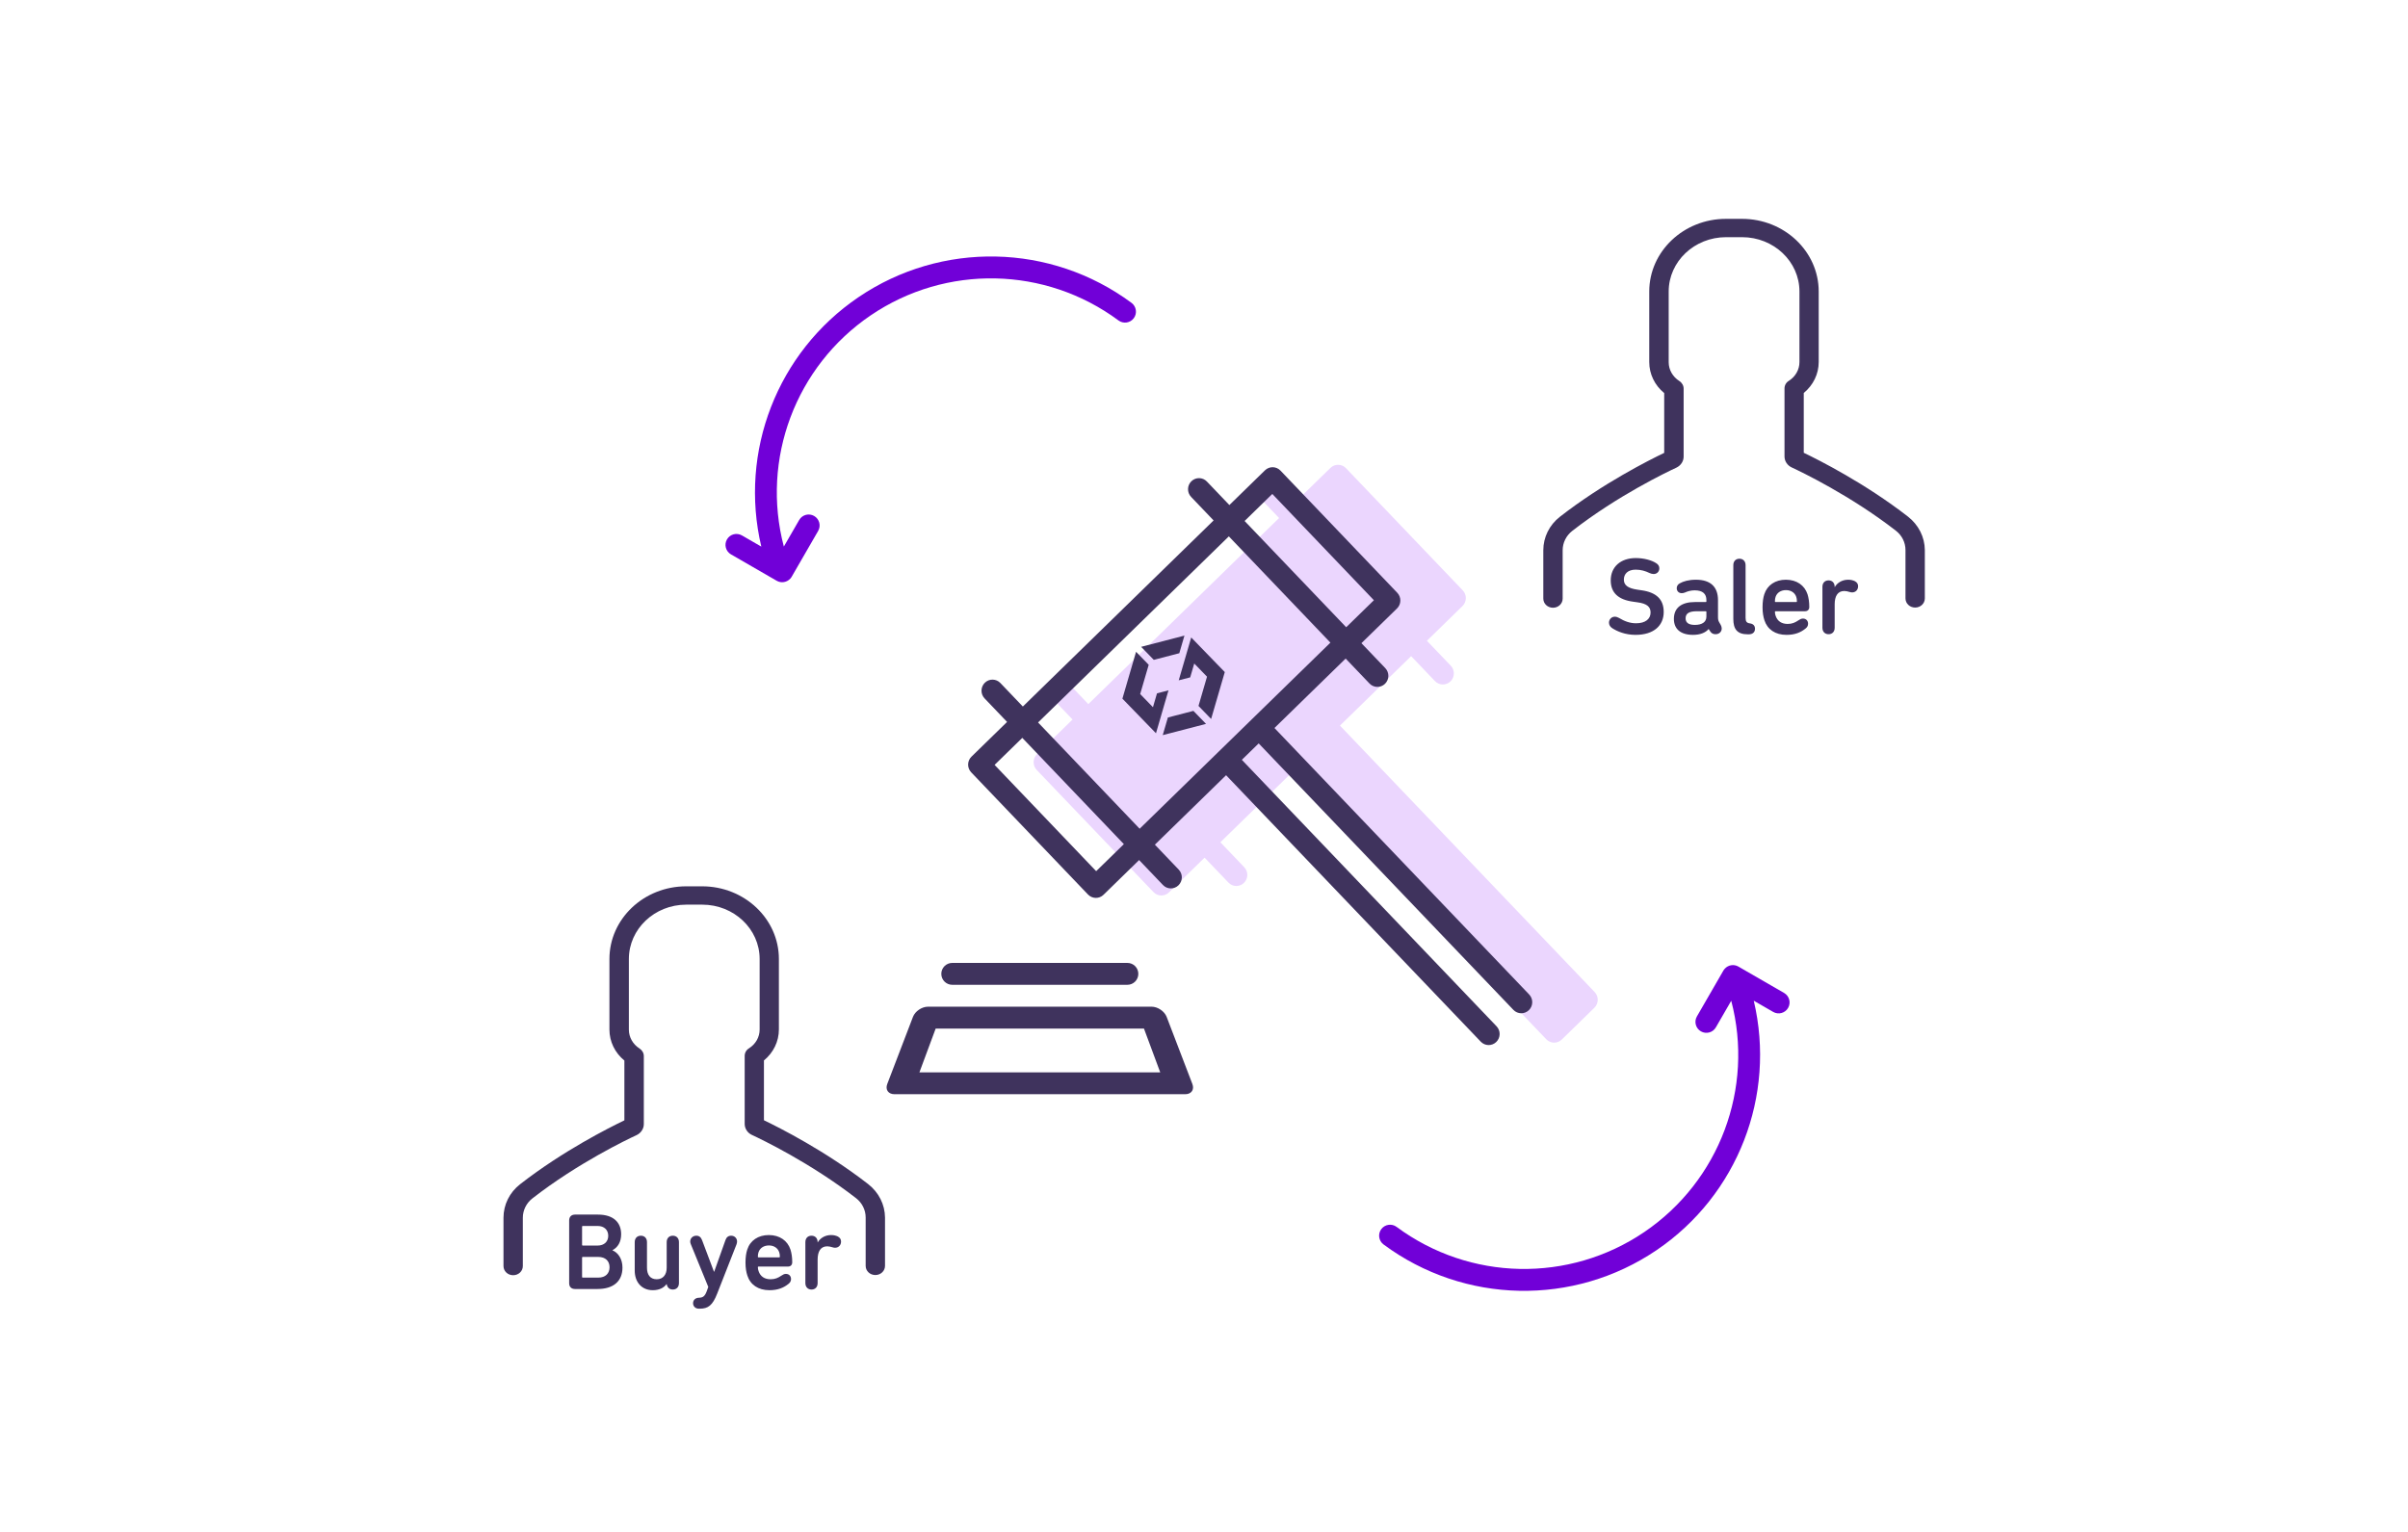
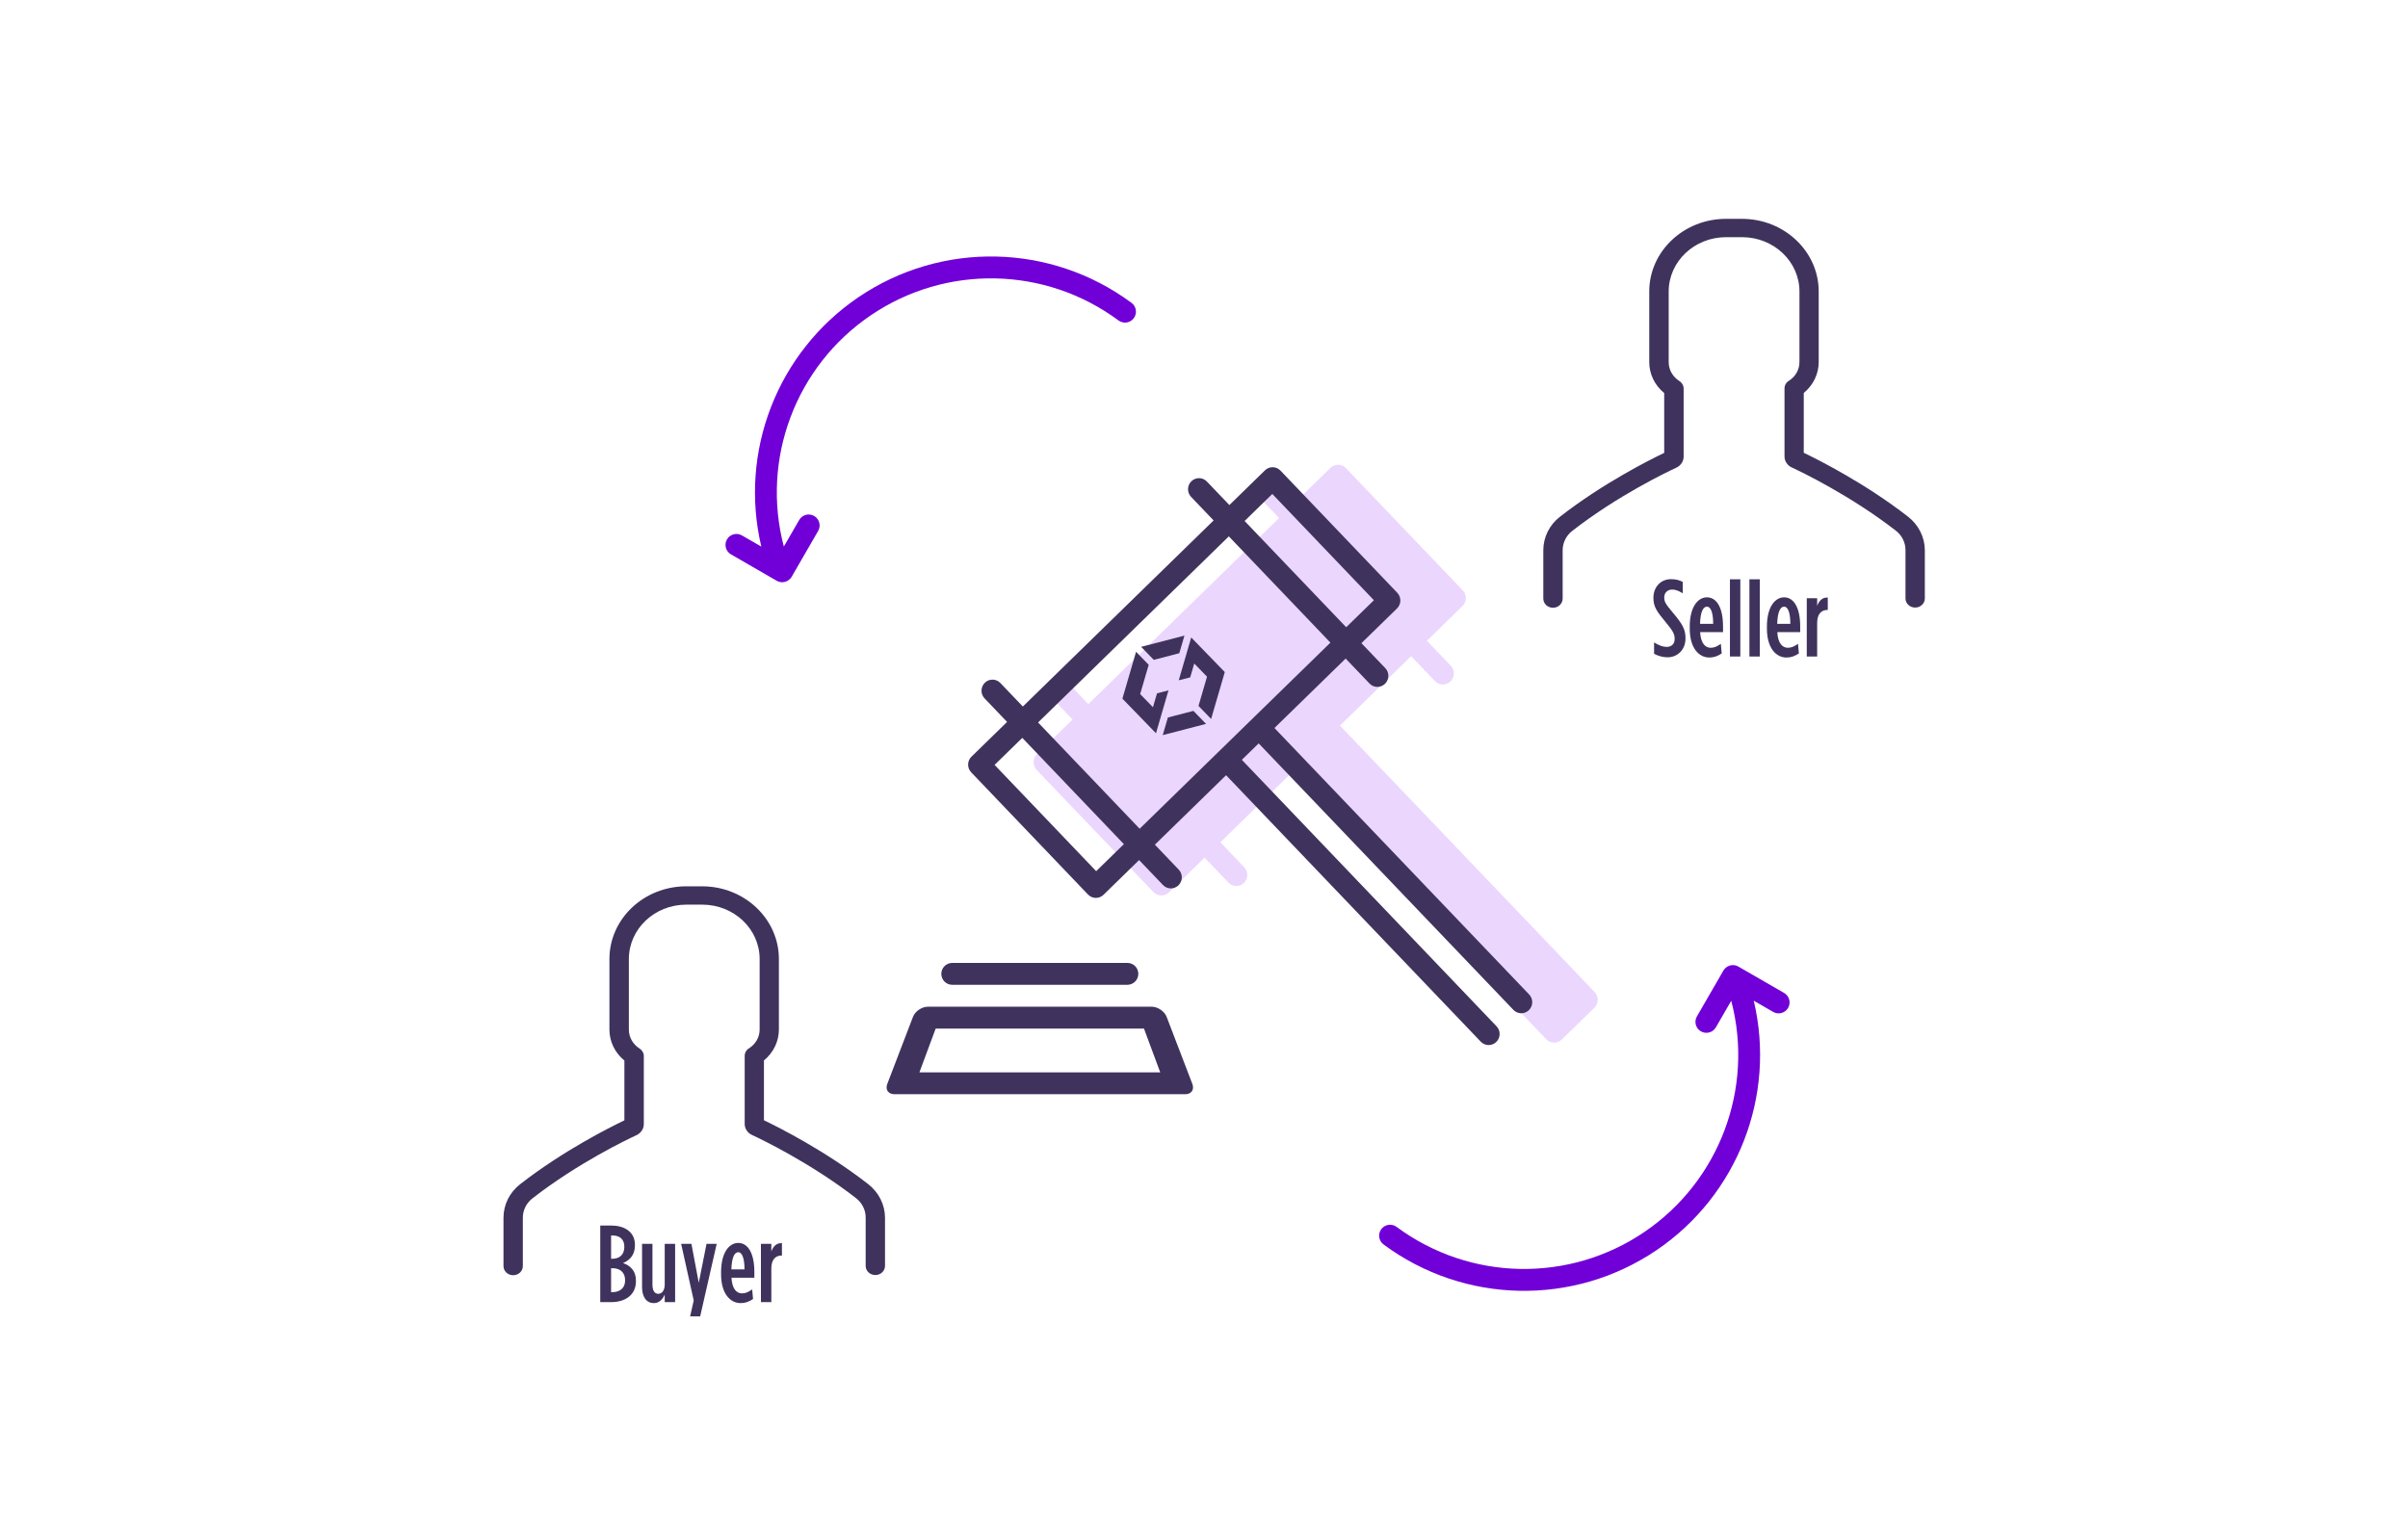
<svg xmlns="http://www.w3.org/2000/svg" width="220px" height="140px" viewBox="0 0 220 140" version="1.1">
  <defs />
  <g id="logo" stroke="none" stroke-width="1" fill="none" fill-rule="evenodd">
    <g id="work3">
      <path d="M133.931,81.651 C134.128,81.846 134.387,81.944 134.646,81.944 C134.905,81.944 135.164,81.846 135.362,81.651 L146.342,70.786 C146.737,70.394 146.737,69.761 146.342,69.369 L143.112,66.173 L145.225,64.081 C145.621,63.69 145.621,63.056 145.225,62.665 C144.83,62.273 144.189,62.273 143.794,62.665 L141.68,64.756 L124.372,47.628 L126.486,45.537 C126.881,45.145 126.881,44.511 126.486,44.12 C126.09,43.729 125.449,43.729 125.054,44.12 L122.94,46.212 L119.71,43.015 C119.315,42.624 118.674,42.624 118.278,43.015 L107.299,53.88 C106.904,54.272 106.904,54.906 107.299,55.297 L110.529,58.493 L108.286,60.713 C107.89,61.104 107.89,61.738 108.286,62.13 C108.483,62.325 108.743,62.423 109.002,62.423 C109.261,62.423 109.52,62.325 109.717,62.13 L111.96,59.91 L118.421,66.303 L94.478,89.994 C94.082,90.386 94.082,91.02 94.478,91.412 C94.675,91.607 97.04,93.949 97.436,94.34 C97.633,94.536 97.893,94.633 98.152,94.633 C98.411,94.633 98.67,94.536 98.867,94.34 L122.811,70.647 L129.27,77.039 L127.027,79.258 C126.632,79.65 126.632,80.283 127.027,80.675 C127.225,80.871 127.484,80.968 127.743,80.968 C128.002,80.968 128.261,80.871 128.459,80.675 L130.701,78.455 L133.931,81.651 Z" id="Shape" fill="#EBD6FE" fill-rule="nonzero" transform="translate(120.4096, 68.67763) rotate(-89) translate(-120.4096, -68.67763) " />
      <g id="justice" transform="translate(88, 42)" fill-rule="nonzero" fill="#3F335D">
        <g id="Layer_1">
          <g id="Justice">
            <path d="M39.947,39.872 C40.145,40.067 40.404,40.165 40.663,40.165 C40.922,40.165 41.181,40.067 41.379,39.872 L52.358,29.007 C52.754,28.615 52.754,27.981 52.358,27.59 L49.129,24.394 L51.242,22.302 C51.638,21.911 51.638,21.277 51.242,20.886 C50.847,20.494 50.206,20.494 49.811,20.886 L47.697,22.977 L30.389,5.849 L32.503,3.758 C32.898,3.366 32.898,2.732 32.503,2.341 C32.107,1.95 31.466,1.95 31.071,2.341 L28.957,4.433 L25.727,1.236 C25.331,0.845 24.691,0.845 24.295,1.236 L13.316,12.101 C12.92,12.493 12.92,13.127 13.316,13.518 L16.546,16.714 L14.303,18.934 C13.907,19.325 13.907,19.959 14.303,20.351 C14.5,20.546 14.759,20.644 15.018,20.644 C15.277,20.644 15.536,20.546 15.734,20.351 L17.977,18.131 L24.437,24.524 L0.494,48.215 C0.099,48.607 0.099,49.241 0.494,49.632 C0.692,49.828 0.951,49.926 1.21,49.926 C1.469,49.926 1.728,49.828 1.926,49.632 L25.869,25.94 L27.396,27.451 L3.453,51.144 C3.057,51.535 3.057,52.169 3.453,52.561 C3.65,52.756 3.909,52.854 4.168,52.854 C4.427,52.854 4.686,52.756 4.884,52.561 L28.828,28.868 L35.287,35.26 L33.044,37.479 C32.649,37.87 32.649,38.504 33.044,38.896 C33.242,39.091 33.501,39.189 33.76,39.189 C34.019,39.189 34.278,39.091 34.476,38.896 L36.718,36.676 L39.947,39.872 Z M50.211,28.298 L40.663,37.747 L38.15,35.26 L47.697,25.811 L50.211,28.298 Z M15.463,12.81 L25.011,3.361 L27.525,5.849 L17.977,15.297 L15.463,12.81 Z M26.586,23.816 L26.585,23.815 L26.584,23.814 L19.409,16.714 L28.957,7.266 L46.266,24.394 L36.718,33.843 L26.586,23.816 Z" id="Shape" transform="translate(26.42643, 26.89856) rotate(-89) translate(-26.42643, -26.89856) " />
          </g>
        </g>
      </g>
-       <path d="M149.42,58.02 C151.13,58.02 152,57.14 152,55.93 C152,54.77 151.33,54.13 149.94,53.94 L149.6,53.89 C148.7,53.76 148.36,53.46 148.36,52.97 C148.36,52.45 148.72,52.06 149.44,52.06 C149.91,52.06 150.32,52.18 150.71,52.37 C150.82,52.42 150.96,52.46 151.08,52.46 C151.38,52.46 151.6,52.24 151.6,51.94 C151.6,51.75 151.51,51.58 151.3,51.46 C150.9,51.2 150.19,51 149.45,51 C148.06,51 147.16,51.81 147.16,53.04 C147.16,54.17 147.85,54.81 149.22,54.99 L149.57,55.04 C150.52,55.16 150.8,55.49 150.8,55.98 C150.8,56.57 150.32,56.96 149.48,56.96 C148.91,56.96 148.43,56.78 147.91,56.47 C147.79,56.4 147.66,56.36 147.53,56.36 C147.22,56.36 147,56.62 147,56.9 C147,57.11 147.11,57.29 147.3,57.41 C147.76,57.71 148.5,58.02 149.42,58.02 Z M157.21,57.11 C157.27,57.22 157.3,57.33 157.3,57.44 C157.3,57.74 157.06,57.96 156.74,57.96 C156.54,57.96 156.38,57.89 156.27,57.73 L156.11,57.49 L156.1,57.49 C155.82,57.82 155.33,58.02 154.68,58.02 C153.54,58.02 152.93,57.48 152.93,56.56 C152.93,55.52 153.66,55.02 154.85,55.02 L155.84,55.02 C155.88,55.02 155.9,55 155.9,54.96 L155.9,54.84 C155.9,54.28 155.58,53.95 154.82,53.95 C154.48,53.95 154.15,54.05 153.94,54.15 C153.84,54.19 153.74,54.21 153.65,54.21 C153.38,54.21 153.19,54.03 153.19,53.75 C153.19,53.59 153.27,53.41 153.47,53.31 C153.78,53.13 154.28,52.98 154.94,52.98 C156.31,52.98 156.96,53.66 156.96,54.85 L156.96,56.37 C156.96,56.62 156.99,56.72 157.06,56.85 L157.21,57.11 Z M154.84,57.11 C155.49,57.11 155.9,56.86 155.9,56.35 L155.9,55.92 C155.9,55.88 155.88,55.86 155.84,55.86 L155.04,55.86 C154.3,55.86 154,56.07 154,56.51 C154,56.91 154.29,57.11 154.84,57.11 Z M159.76,57.97 C160.16,57.97 160.34,57.75 160.34,57.46 C160.34,57.21 160.2,57.01 159.87,56.97 C159.59,56.93 159.48,56.81 159.48,56.47 L159.48,51.65 C159.48,51.28 159.24,51.06 158.92,51.06 C158.59,51.06 158.36,51.28 158.36,51.65 L158.36,56.56 C158.36,57.48 158.7,57.97 159.68,57.97 L159.76,57.97 Z M163.22,58.02 C162.19,58.02 161.47,57.52 161.2,56.68 C161.1,56.37 161.03,56 161.03,55.5 C161.03,55 161.09,54.62 161.19,54.31 C161.46,53.47 162.2,52.98 163.16,52.98 C164.15,52.98 164.87,53.49 165.14,54.31 C165.24,54.63 165.3,55.01 165.3,55.47 C165.3,55.7 165.16,55.86 164.91,55.86 L162.22,55.86 C162.18,55.86 162.16,55.88 162.16,55.92 C162.16,56.06 162.19,56.18 162.23,56.29 C162.39,56.76 162.77,57.02 163.32,57.02 C163.73,57.02 164,56.9 164.31,56.69 C164.44,56.6 164.57,56.53 164.72,56.53 C165.01,56.53 165.19,56.73 165.19,57 C165.19,57.19 165.11,57.32 164.96,57.44 C164.53,57.79 164,58.02 163.22,58.02 Z M164.17,54.96 C164.17,54.79 164.15,54.67 164.11,54.55 C163.98,54.16 163.62,53.93 163.17,53.93 C162.71,53.93 162.35,54.16 162.22,54.55 C162.18,54.67 162.16,54.79 162.16,54.96 C162.16,55 162.18,55.02 162.22,55.02 L164.11,55.02 C164.15,55.02 164.17,55 164.17,54.96 Z M167.62,53.65 L167.63,53.65 C167.84,53.28 168.28,52.98 168.85,52.98 C169.12,52.98 169.31,53.04 169.46,53.11 C169.67,53.22 169.76,53.38 169.76,53.57 C169.76,53.9 169.54,54.14 169.21,54.14 C169.13,54.14 169.04,54.12 168.95,54.09 C168.81,54.05 168.65,54.01 168.5,54.01 C167.88,54.01 167.62,54.5 167.62,55.23 L167.62,57.37 C167.62,57.74 167.39,57.96 167.06,57.96 C166.74,57.96 166.5,57.74 166.5,57.37 L166.5,53.63 C166.5,53.26 166.73,53.04 167.06,53.04 C167.39,53.04 167.62,53.26 167.62,53.63 L167.62,53.65 Z" id="Saler" fill="#3F335D" />
      <path d="M174.321,47.216 C170.402,44.171 166.188,42.047 164.795,41.379 L164.795,35.913 C165.661,35.203 166.161,34.179 166.161,33.079 L166.161,26.641 C166.161,22.978 163.018,20 159.152,20 L157.688,20 C153.821,20 150.679,22.978 150.679,26.641 L150.679,33.088 C150.679,34.188 151.179,35.211 152.045,35.922 L152.045,41.387 C150.652,42.056 146.429,44.179 142.518,47.225 C141.554,47.978 141,49.094 141,50.287 L141,54.703 C141,55.169 141.393,55.541 141.884,55.541 C142.375,55.541 142.768,55.169 142.768,54.703 L142.768,50.287 C142.768,49.602 143.089,48.951 143.643,48.519 C147.795,45.287 152.295,43.138 153.152,42.741 C153.554,42.555 153.821,42.157 153.821,41.734 L153.821,35.516 C153.821,35.237 153.67,34.974 153.429,34.822 C152.821,34.433 152.455,33.79 152.455,33.105 L152.455,26.641 C152.455,23.9 154.804,21.675 157.696,21.675 L159.161,21.675 C162.054,21.675 164.402,23.9 164.402,26.641 L164.402,33.088 C164.402,33.782 164.036,34.424 163.429,34.805 C163.179,34.957 163.036,35.22 163.036,35.499 L163.036,41.717 C163.036,42.14 163.295,42.538 163.705,42.724 C164.562,43.121 169.062,45.279 173.214,48.502 C173.768,48.934 174.089,49.577 174.089,50.27 L174.089,54.686 C174.089,55.152 174.482,55.524 174.973,55.524 C175.464,55.524 175.857,55.152 175.857,54.686 L175.857,50.27 C175.848,49.086 175.286,47.969 174.321,47.216 Z" id="Shape" fill="#3F335D" fill-rule="nonzero" />
-       <path d="M52,117.28 L52,111.53 C52,111.21 52.2,111 52.53,111 L54.63,111 C56.05,111 56.75,111.72 56.75,112.8 C56.75,113.51 56.44,114 55.96,114.25 L55.96,114.27 C56.46,114.47 56.87,115.04 56.87,115.84 C56.87,117.12 56.01,117.8 54.59,117.8 L52.53,117.8 C52.2,117.8 52,117.6 52,117.28 Z M53.24,113.83 L54.6,113.83 C55.2,113.83 55.57,113.47 55.57,112.94 C55.57,112.4 55.2,112.04 54.6,112.04 L53.24,112.04 C53.2,112.04 53.18,112.06 53.18,112.1 L53.18,113.77 C53.18,113.81 53.2,113.83 53.24,113.83 Z M53.18,116.7 C53.18,116.74 53.2,116.76 53.24,116.76 L54.66,116.76 C55.32,116.76 55.69,116.38 55.69,115.81 C55.69,115.25 55.32,114.87 54.66,114.87 L53.24,114.87 C53.2,114.87 53.18,114.89 53.18,114.93 L53.18,116.7 Z M61.47,117.85 C61.8,117.85 62.03,117.63 62.03,117.26 L62.03,113.52 C62.03,113.15 61.8,112.93 61.47,112.93 C61.14,112.93 60.91,113.15 60.91,113.52 L60.91,115.86 C60.91,116.48 60.59,116.91 60,116.91 C59.39,116.91 59.11,116.48 59.11,115.86 L59.11,113.52 C59.11,113.15 58.88,112.93 58.55,112.93 C58.22,112.93 57.99,113.15 57.99,113.52 L57.99,116.12 C57.99,117.15 58.61,117.91 59.64,117.91 C60.21,117.91 60.65,117.7 60.9,117.35 L60.91,117.35 C60.96,117.64 61.14,117.85 61.47,117.85 Z M63.92,119.6 C64.7,119.6 65.1,119.3 65.52,118.23 L67.29,113.72 C67.32,113.63 67.34,113.55 67.34,113.46 C67.34,113.16 67.11,112.93 66.8,112.93 C66.54,112.93 66.37,113.07 66.28,113.33 L65.25,116.22 L65.23,116.22 L64.14,113.33 C64.04,113.07 63.88,112.93 63.62,112.93 C63.3,112.93 63.06,113.16 63.06,113.46 C63.06,113.55 63.08,113.63 63.12,113.72 L64.71,117.61 L64.57,118 C64.39,118.49 64.2,118.59 63.85,118.6 C63.52,118.61 63.32,118.82 63.32,119.1 C63.32,119.38 63.53,119.6 63.85,119.6 L63.92,119.6 Z M70.3,117.91 C69.27,117.91 68.55,117.41 68.28,116.57 C68.18,116.26 68.11,115.89 68.11,115.39 C68.11,114.89 68.17,114.51 68.27,114.2 C68.54,113.36 69.28,112.87 70.24,112.87 C71.23,112.87 71.95,113.38 72.22,114.2 C72.32,114.52 72.38,114.9 72.38,115.36 C72.38,115.59 72.24,115.75 71.99,115.75 L69.3,115.75 C69.26,115.75 69.24,115.77 69.24,115.81 C69.24,115.95 69.27,116.07 69.31,116.18 C69.47,116.65 69.85,116.91 70.4,116.91 C70.81,116.91 71.08,116.79 71.39,116.58 C71.52,116.49 71.65,116.42 71.8,116.42 C72.09,116.42 72.27,116.62 72.27,116.89 C72.27,117.08 72.19,117.21 72.04,117.33 C71.61,117.68 71.08,117.91 70.3,117.91 Z M71.25,114.85 C71.25,114.68 71.23,114.56 71.19,114.44 C71.06,114.05 70.7,113.82 70.25,113.82 C69.79,113.82 69.43,114.05 69.3,114.44 C69.26,114.56 69.24,114.68 69.24,114.85 C69.24,114.89 69.26,114.91 69.3,114.91 L71.19,114.91 C71.23,114.91 71.25,114.89 71.25,114.85 Z M74.7,113.54 L74.71,113.54 C74.92,113.17 75.36,112.87 75.93,112.87 C76.2,112.87 76.39,112.93 76.54,113 C76.75,113.11 76.84,113.27 76.84,113.46 C76.84,113.79 76.62,114.03 76.29,114.03 C76.21,114.03 76.12,114.01 76.03,113.98 C75.89,113.94 75.73,113.9 75.58,113.9 C74.96,113.9 74.7,114.39 74.7,115.12 L74.7,117.26 C74.7,117.63 74.47,117.85 74.14,117.85 C73.82,117.85 73.58,117.63 73.58,117.26 L73.58,113.52 C73.58,113.15 73.81,112.93 74.14,112.93 C74.47,112.93 74.7,113.15 74.7,113.52 L74.7,113.54 Z" id="Buyer" fill="#3F335D" />
      <path d="M84,98 L106,98 L104.515,94 L85.485,94 L84,98 Z M83.41,92.933 C83.607,92.418 84.216,92 84.791,92 L105.208,92 C105.774,92 106.392,92.419 106.589,92.933 L108.938,99.067 C109.135,99.582 108.846,100 108.278,100 L81.721,100 C81.159,100 80.864,99.581 81.061,99.067 L83.41,92.933 Z" id="Rectangle-10" fill="#3F335D" fill-rule="nonzero" />
      <rect id="Rectangle" fill="#3F335D" x="86" y="88" width="18" height="2" rx="1" />
      <path d="M79.321,108.216 C75.402,105.171 71.188,103.047 69.795,102.379 L69.795,96.913 C70.661,96.203 71.161,95.179 71.161,94.079 L71.161,87.641 C71.161,83.978 68.018,81 64.152,81 L62.688,81 C58.821,81 55.679,83.978 55.679,87.641 L55.679,94.088 C55.679,95.188 56.179,96.211 57.045,96.922 L57.045,102.387 C55.652,103.056 51.429,105.179 47.518,108.225 C46.554,108.978 46,110.094 46,111.287 L46,115.703 C46,116.169 46.393,116.541 46.884,116.541 C47.375,116.541 47.768,116.169 47.768,115.703 L47.768,111.287 C47.768,110.602 48.089,109.951 48.643,109.519 C52.795,106.287 57.295,104.138 58.152,103.741 C58.554,103.555 58.821,103.157 58.821,102.734 L58.821,96.516 C58.821,96.237 58.67,95.974 58.429,95.822 C57.821,95.433 57.455,94.79 57.455,94.105 L57.455,87.641 C57.455,84.9 59.804,82.675 62.696,82.675 L64.161,82.675 C67.054,82.675 69.402,84.9 69.402,87.641 L69.402,94.088 C69.402,94.782 69.036,95.424 68.429,95.805 C68.179,95.957 68.036,96.22 68.036,96.499 L68.036,102.717 C68.036,103.14 68.295,103.538 68.705,103.724 C69.562,104.121 74.062,106.279 78.214,109.502 C78.768,109.934 79.089,110.577 79.089,111.27 L79.089,115.686 C79.089,116.152 79.482,116.524 79.973,116.524 C80.464,116.524 80.857,116.152 80.857,115.686 L80.857,111.27 C80.848,110.086 80.286,108.969 79.321,108.216 Z" id="Shape" fill="#3F335D" fill-rule="nonzero" />
      <g id="Group-2" transform="translate(146.0083, 103.3875) rotate(-60) translate(-146.0083, -103.3875) translate(126.5083, 90.3875)" fill-rule="nonzero" fill="#7100D8">
        <path d="M35.911,17.567 L33.105,17.567 C32.552,17.567 32.105,17.119 32.105,16.567 C32.105,16.015 32.552,15.567 33.105,15.567 L37.928,15.567 C38.009,15.567 38.088,15.577 38.164,15.595 C38.61,15.695 38.944,16.094 38.944,16.571 L38.944,21.394 C38.944,21.947 38.496,22.394 37.944,22.394 C37.391,22.394 36.944,21.947 36.944,21.394 L36.944,19.348 C30.453,25.464 20.836,26.963 12.771,23.06 C4.521,19.068 -0.304,10.298 0.741,1.193 C0.804,0.644 1.3,0.251 1.849,0.314 C2.397,0.377 2.791,0.873 2.728,1.421 C1.78,9.681 6.158,17.638 13.642,21.26 C21.111,24.874 30.046,23.382 35.911,17.567 Z" id="Combined-Shape" />
      </g>
      <g id="Group-2" transform="translate(84.00833, 38.3875) scale(-1, -1) rotate(-60) translate(-84.00833, -38.3875) translate(64.50833, 25.3875)" fill-rule="nonzero" fill="#7100D8">
        <path d="M35.711,17.953 L32.905,17.953 C32.352,17.953 31.905,17.505 31.905,16.953 C31.905,16.4 32.352,15.953 32.905,15.953 L37.728,15.953 C37.809,15.953 37.888,15.962 37.964,15.981 C38.41,16.081 38.744,16.48 38.744,16.956 L38.744,21.78 C38.744,22.332 38.296,22.78 37.744,22.78 C37.191,22.78 36.744,22.332 36.744,21.78 L36.744,19.734 C30.253,25.849 20.636,27.348 12.571,23.446 C4.321,19.454 -0.504,10.684 0.541,1.579 C0.604,1.03 1.1,0.636 1.649,0.699 C2.197,0.762 2.591,1.258 2.528,1.807 C1.58,10.067 5.958,18.024 13.442,21.645 C20.911,25.26 29.846,23.767 35.711,17.953 Z" id="Combined-Shape" />
      </g>
      <g id="Group-2" transform="translate(107.0104, 62.71751) rotate(-45) translate(-107.0104, -62.71751) translate(102.0104, 57.21751)" fill="#3F335D">
        <path d="M1,3.216 L4.874,1.002 L4.878,2.66 L2.461,4.041 L2.465,5.717 L3.611,5.062 L4.557,5.594 L3.513,6.19 L2.468,6.788 L2.468,6.789 L1.01,7.622 L1,3.216 Z M5.522,1 L9.081,3.008 L7.624,3.841 L5.526,2.658 L5.522,1 Z M1.335,8.174 L2.793,7.341 L4.891,8.525 L4.895,10.182 L1.335,8.174 Z M7.95,4.393 L9.407,3.56 L9.417,7.966 L5.543,10.18 L5.54,8.523 L7.956,7.141 L7.952,5.465 L6.807,6.12 L5.866,5.585 L7.95,4.394 L7.95,4.393 Z" id="Combined-Shape" transform="translate(5.208408, 5.59099) rotate(1) translate(-5.208408, -5.59099) " />
      </g>
+       <path d="M152.35,60.07 C153.26,60.07 153.99,59.38 153.99,58.35 L153.99,58.33 C153.99,57.54 153.75,57.07 152.82,55.97 C152.18,55.21 152.05,55 152.05,54.61 L152.05,54.59 C152.05,54.15 152.37,53.88 152.77,53.88 C153.09,53.88 153.36,53.99 153.74,54.22 L153.74,53.18 C153.43,53.02 153.13,52.93 152.66,52.93 C151.76,52.93 151.06,53.61 151.06,54.64 L151.06,54.66 C151.06,55.45 151.37,55.89 152.23,56.92 C152.87,57.69 153,57.98 153,58.38 L153,58.4 C153,58.88 152.68,59.12 152.26,59.12 C151.92,59.12 151.56,58.98 151.12,58.71 L151.12,59.75 C151.49,59.94 151.89,60.07 152.35,60.07 Z M156.16,60.09 C155.2,60.09 154.38,59.2 154.38,57.46 L154.38,57.25 C154.38,55.5 155.1,54.59 155.95,54.59 C156.83,54.59 157.42,55.52 157.42,57.25 L157.42,57.77 L155.33,57.77 C155.38,58.79 155.8,59.2 156.29,59.2 C156.64,59.2 156.87,59.07 157.22,58.84 L157.3,59.72 C156.9,59.97 156.6,60.09 156.16,60.09 Z M155.32,57.01 L156.52,57.01 C156.52,56.02 156.31,55.44 155.95,55.44 C155.6,55.44 155.35,55.93 155.32,57.01 Z M158.05,60 L159,60 L159,52.94 L158.05,52.94 L158.05,60 Z M159.83,60 L160.78,60 L160.78,52.94 L159.83,52.94 L159.83,60 Z M163.21,60.09 C162.25,60.09 161.43,59.2 161.43,57.46 L161.43,57.25 C161.43,55.5 162.15,54.59 163,54.59 C163.88,54.59 164.47,55.52 164.47,57.25 L164.47,57.77 L162.38,57.77 C162.43,58.79 162.85,59.2 163.34,59.2 C163.69,59.2 163.92,59.07 164.27,58.84 L164.35,59.72 C163.95,59.97 163.65,60.09 163.21,60.09 Z M162.37,57.01 L163.57,57.01 C163.57,56.02 163.36,55.44 163,55.44 C162.65,55.44 162.4,55.93 162.37,57.01 Z M165.07,60 L166.02,60 L166.02,56.94 C166.02,56.13 166.38,55.74 166.97,55.74 L166.99,55.74 L166.99,54.61 C166.49,54.58 166.19,54.91 166.02,55.37 L166.02,54.67 L165.07,54.67 L165.07,60 Z" id="Seller" fill="#3F335D" />
+       <path d="M54.84,119 L54.84,112 L55.85,112 C57.01,112 58.01,112.55 58.01,113.77 L58.01,113.81 C58.01,114.75 57.47,115.2 56.92,115.43 C57.58,115.66 58.1,116.12 58.1,117.03 L58.1,117.1 C58.1,118.31 57.17,119 55.83,119 L54.84,119 Z M55.83,115.04 L55.93,115.04 C56.62,115.04 57.04,114.65 57.04,113.95 L57.04,113.93 C57.04,113.25 56.61,112.91 55.97,112.91 L55.83,112.91 L55.83,115.04 Z M55.83,118.09 L55.93,118.09 C56.64,118.09 57.11,117.71 57.11,117.03 L57.11,116.99 C57.11,116.29 56.66,115.9 55.95,115.9 L55.83,115.9 L55.83,118.09 Z M59.74,119.09 C60.24,119.09 60.53,118.74 60.73,118.32 L60.73,119 L61.68,119 L61.68,113.67 L60.73,113.67 L60.73,117.39 C60.73,117.92 60.48,118.24 60.14,118.24 C59.81,118.24 59.61,117.95 59.61,117.41 L59.61,113.67 L58.66,113.67 L58.66,117.62 C58.66,118.51 59.05,119.09 59.74,119.09 Z M63.05,120.3 L63.97,120.3 L65.48,113.67 L64.55,113.67 L63.84,117.23 L63.17,113.67 L62.23,113.67 L63.38,118.85 L63.05,120.3 Z M67.66,119.09 C66.7,119.09 65.88,118.2 65.88,116.46 L65.88,116.25 C65.88,114.5 66.6,113.59 67.45,113.59 C68.33,113.59 68.92,114.52 68.92,116.25 L68.92,116.77 L66.83,116.77 C66.88,117.79 67.3,118.2 67.79,118.2 C68.14,118.2 68.37,118.07 68.72,117.84 L68.8,118.72 C68.4,118.97 68.1,119.09 67.66,119.09 Z M66.82,116.01 L68.02,116.01 C68.02,115.02 67.81,114.44 67.45,114.44 C67.1,114.44 66.85,114.93 66.82,116.01 Z M69.52,119 L70.47,119 L70.47,115.94 C70.47,115.13 70.83,114.74 71.42,114.74 L71.44,114.74 L71.44,113.61 C70.94,113.58 70.64,113.91 70.47,114.37 L70.47,113.67 L69.52,113.67 L69.52,119 Z" id="Buyer" fill="#3F335D" />
    </g>
  </g>
</svg>
